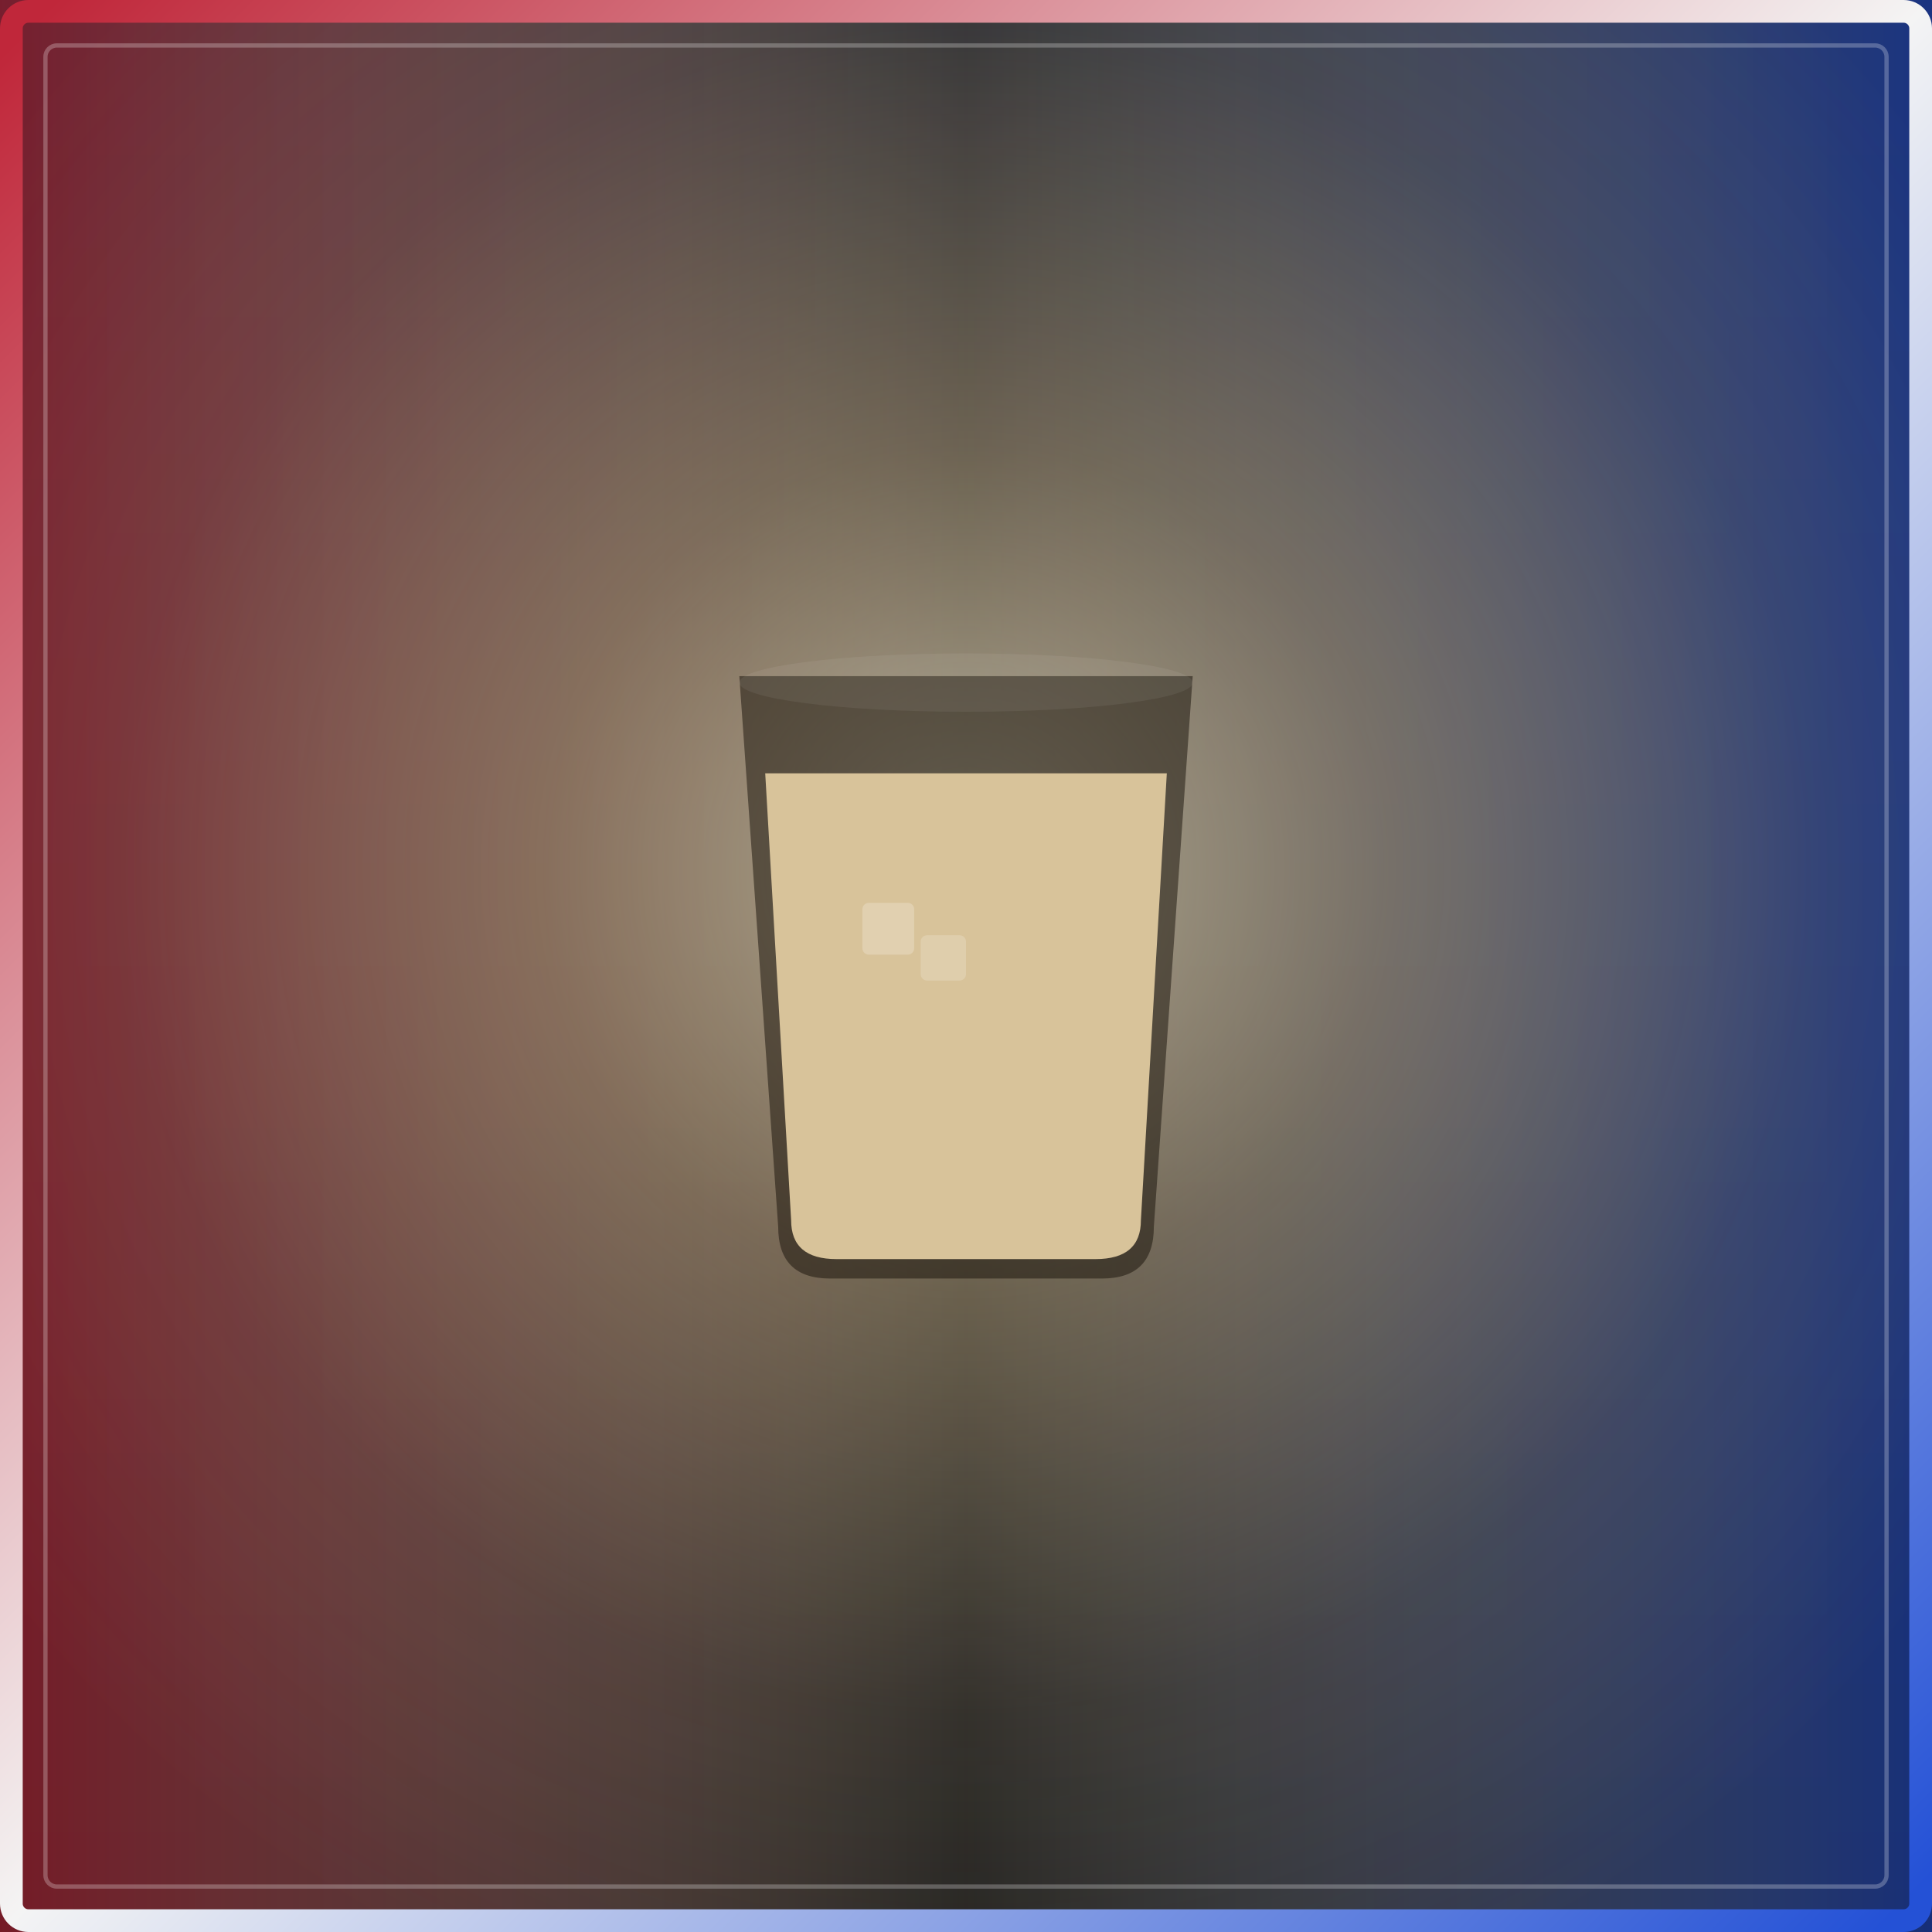
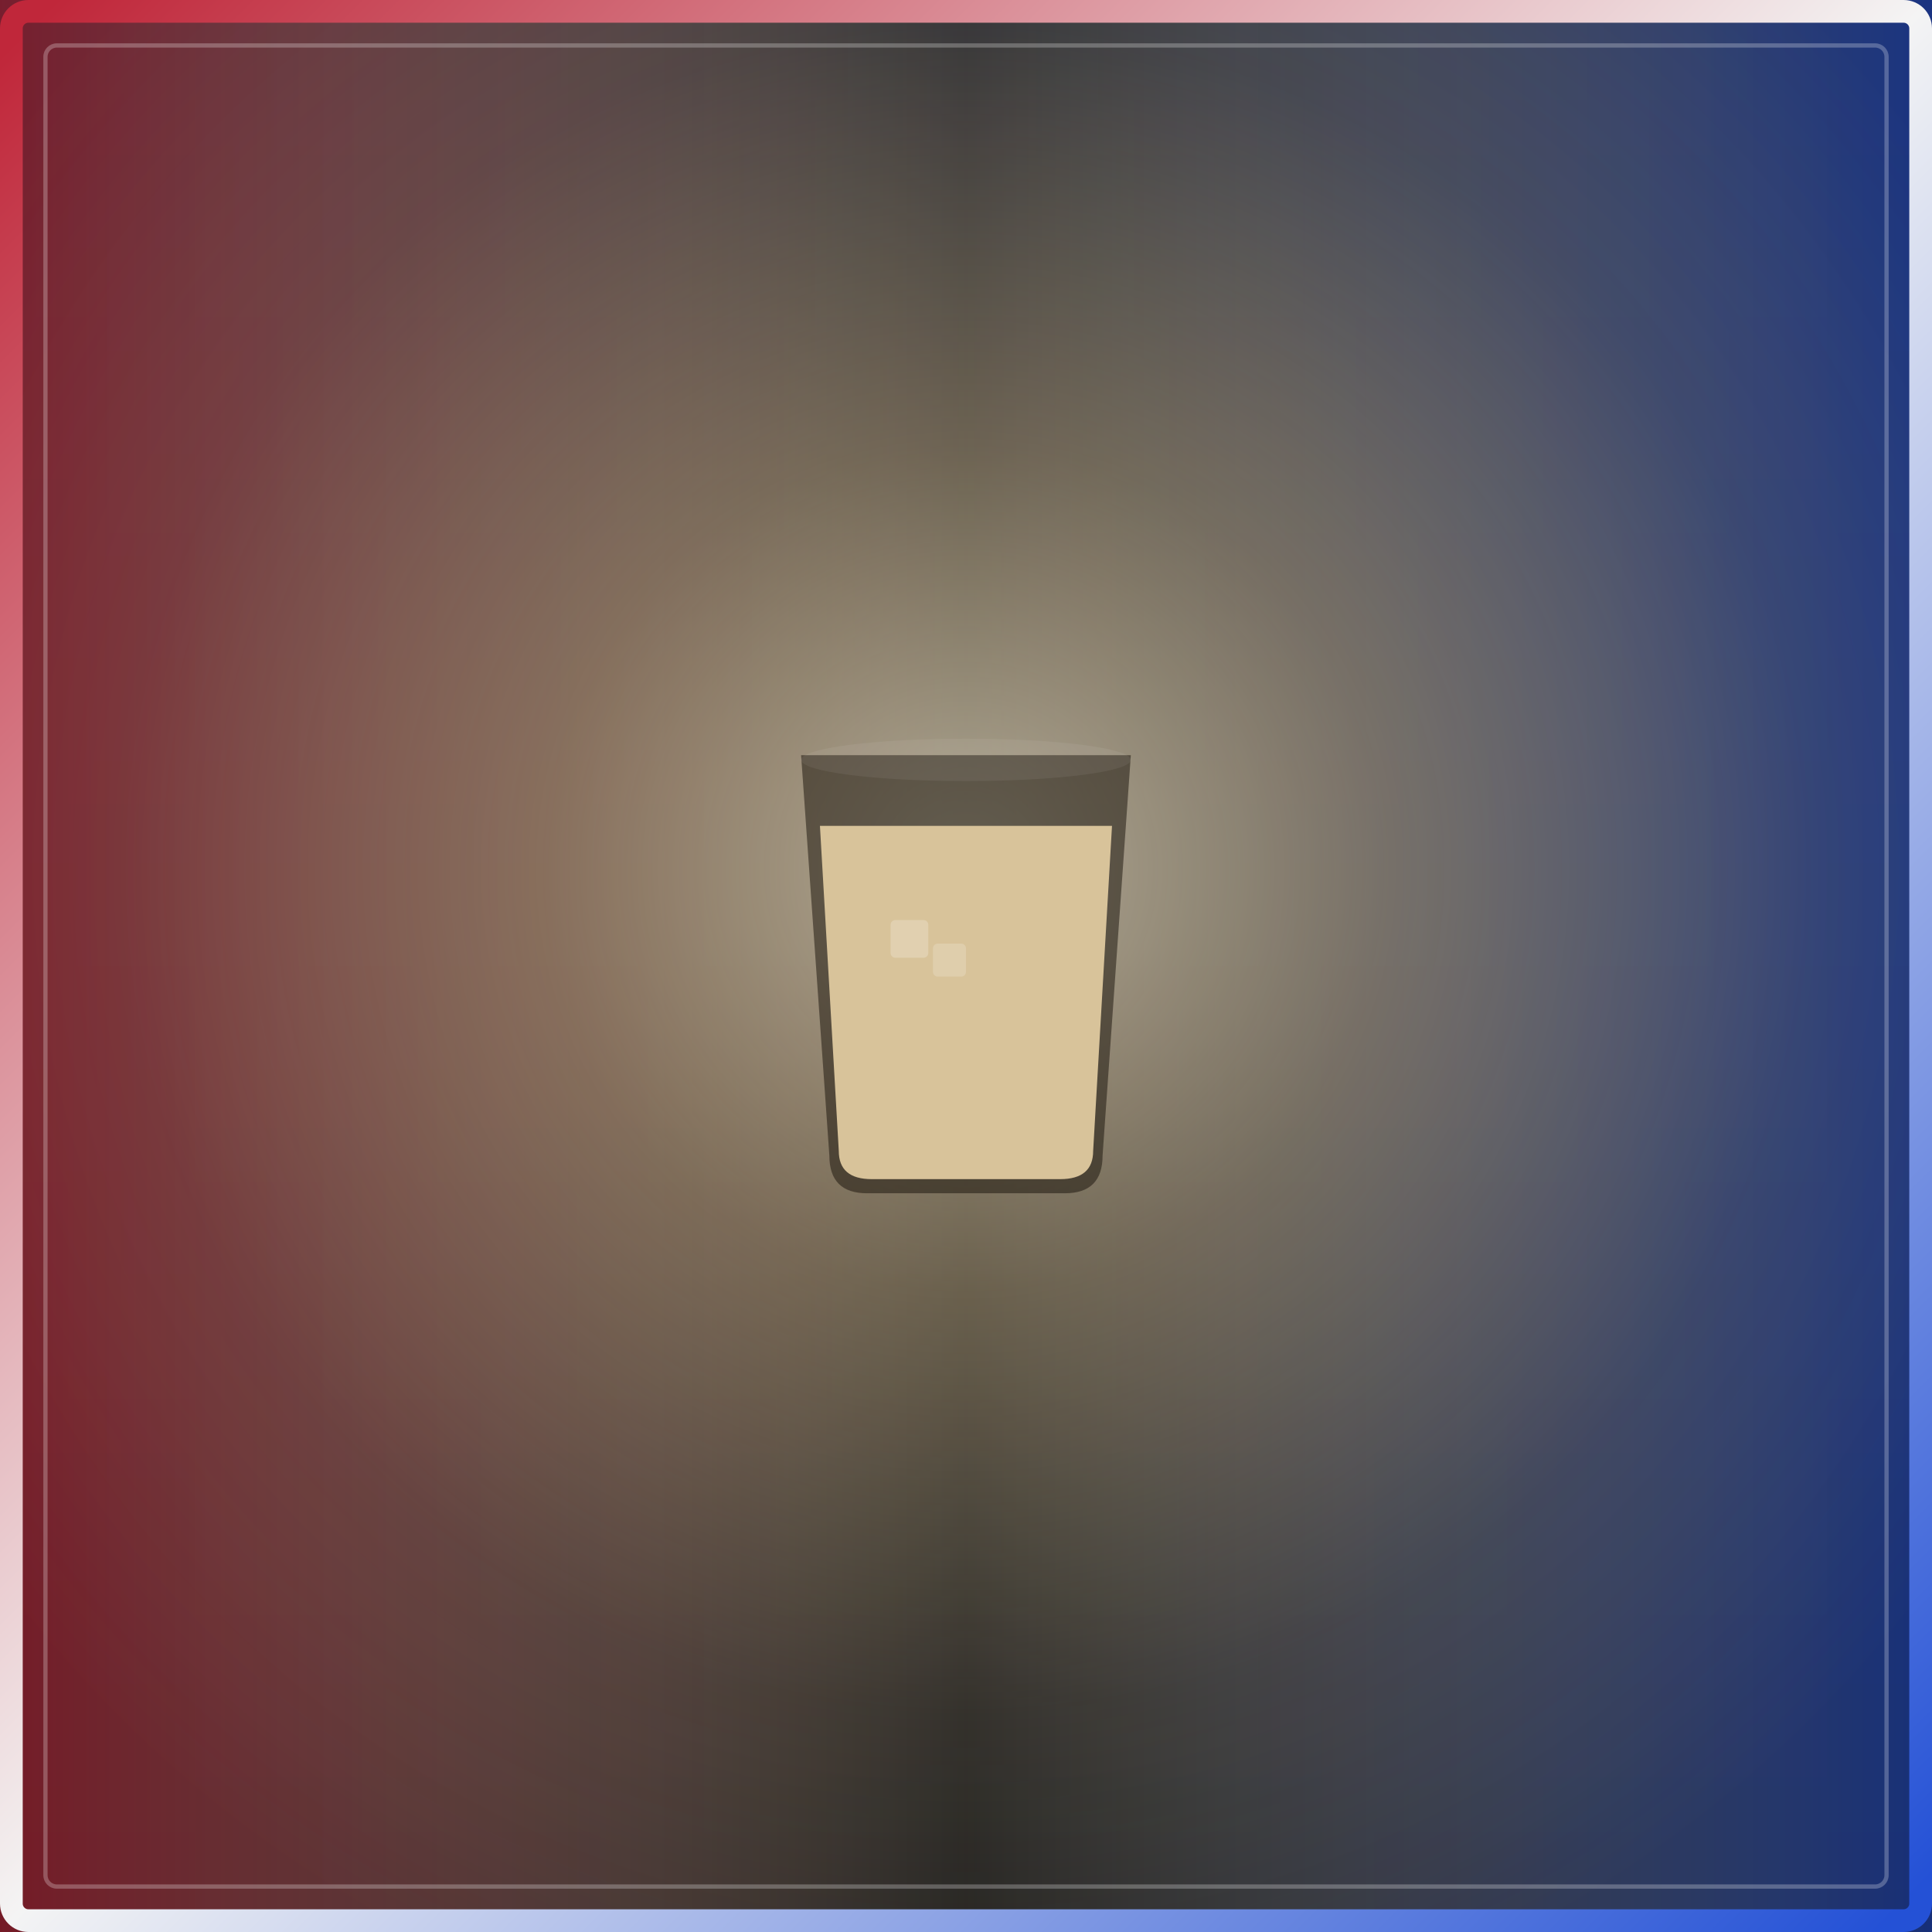
<svg xmlns="http://www.w3.org/2000/svg" width="100%" height="100%" viewBox="0 0 680 680" role="img">
  <defs>
    <linearGradient id="bgGrad" x1="0" y1="0" x2="0" y2="1">
      <stop offset="0" stop-color="#0a0e1a" />
      <stop offset="1" stop-color="#040507" />
    </linearGradient>
    <linearGradient id="patrioticBand" x1="0" y1="0" x2="1" y2="0">
      <stop offset="0" stop-color="#c0273a" stop-opacity="0.6" />
      <stop offset="0.5" stop-color="#fff4d6" stop-opacity="0.12" />
      <stop offset="1" stop-color="#2451d6" stop-opacity="0.55" />
    </linearGradient>
    <linearGradient id="frameGrad" x1="0" y1="0" x2="1" y2="1">
      <stop offset="0" stop-color="#c0273a" />
      <stop offset="0.5" stop-color="#f4f4f4" />
      <stop offset="1" stop-color="#2451d6" />
    </linearGradient>
    <radialGradient id="spot" cx="0.5" cy="0.45" r="0.62">
      <stop offset="0" stop-color="#fff4d6" stop-opacity="0.65" />
      <stop offset="0.35" stop-color="#ffdfa3" stop-opacity="0.32" />
      <stop offset="0.7" stop-color="#ffdfa3" stop-opacity="0.08" />
      <stop offset="1" stop-color="#ffdfa3" stop-opacity="0" />
    </radialGradient>
  </defs>
  <rect x="0" y="0" width="680" height="680" fill="url(#bgGrad)" />
  <rect x="0" y="0" width="680" height="680" fill="url(#patrioticBand)" />
  <rect x="0" y="0" width="680" height="680" fill="url(#spot)" />
-   <g transform="translate(-47.56,-24.20) scale(1.1399)">
+   <g transform="translate(58.13,75.13) scale(0.829)">
    <path d="M270 230 L410 230 L398 400 Q398 416 382 416 L298 416 Q282 416 282 400 Z" fill="#160f08" opacity="0.5" />
    <path d="M278 260 L402 260 L394 398 Q394 410 380 410 L300 410 Q286 410 286 398 Z" fill="#d8c39a" />
    <rect x="308" y="300" width="16" height="16" rx="2" fill="#ffffff" opacity="0.22" />
    <rect x="326" y="310" width="14" height="14" rx="2" fill="#ffffff" opacity="0.18" />
    <ellipse cx="340" cy="232" rx="70" ry="9" fill="#ffffff" opacity="0.06" />
  </g>
  <rect x="4" y="4" width="672" height="672" rx="6" fill="none" stroke="url(#frameGrad)" stroke-width="8" />
  <rect x="16" y="16" width="648" height="648" rx="4" fill="none" stroke="#ffffff" stroke-opacity="0.25" stroke-width="1.5" />
</svg>
